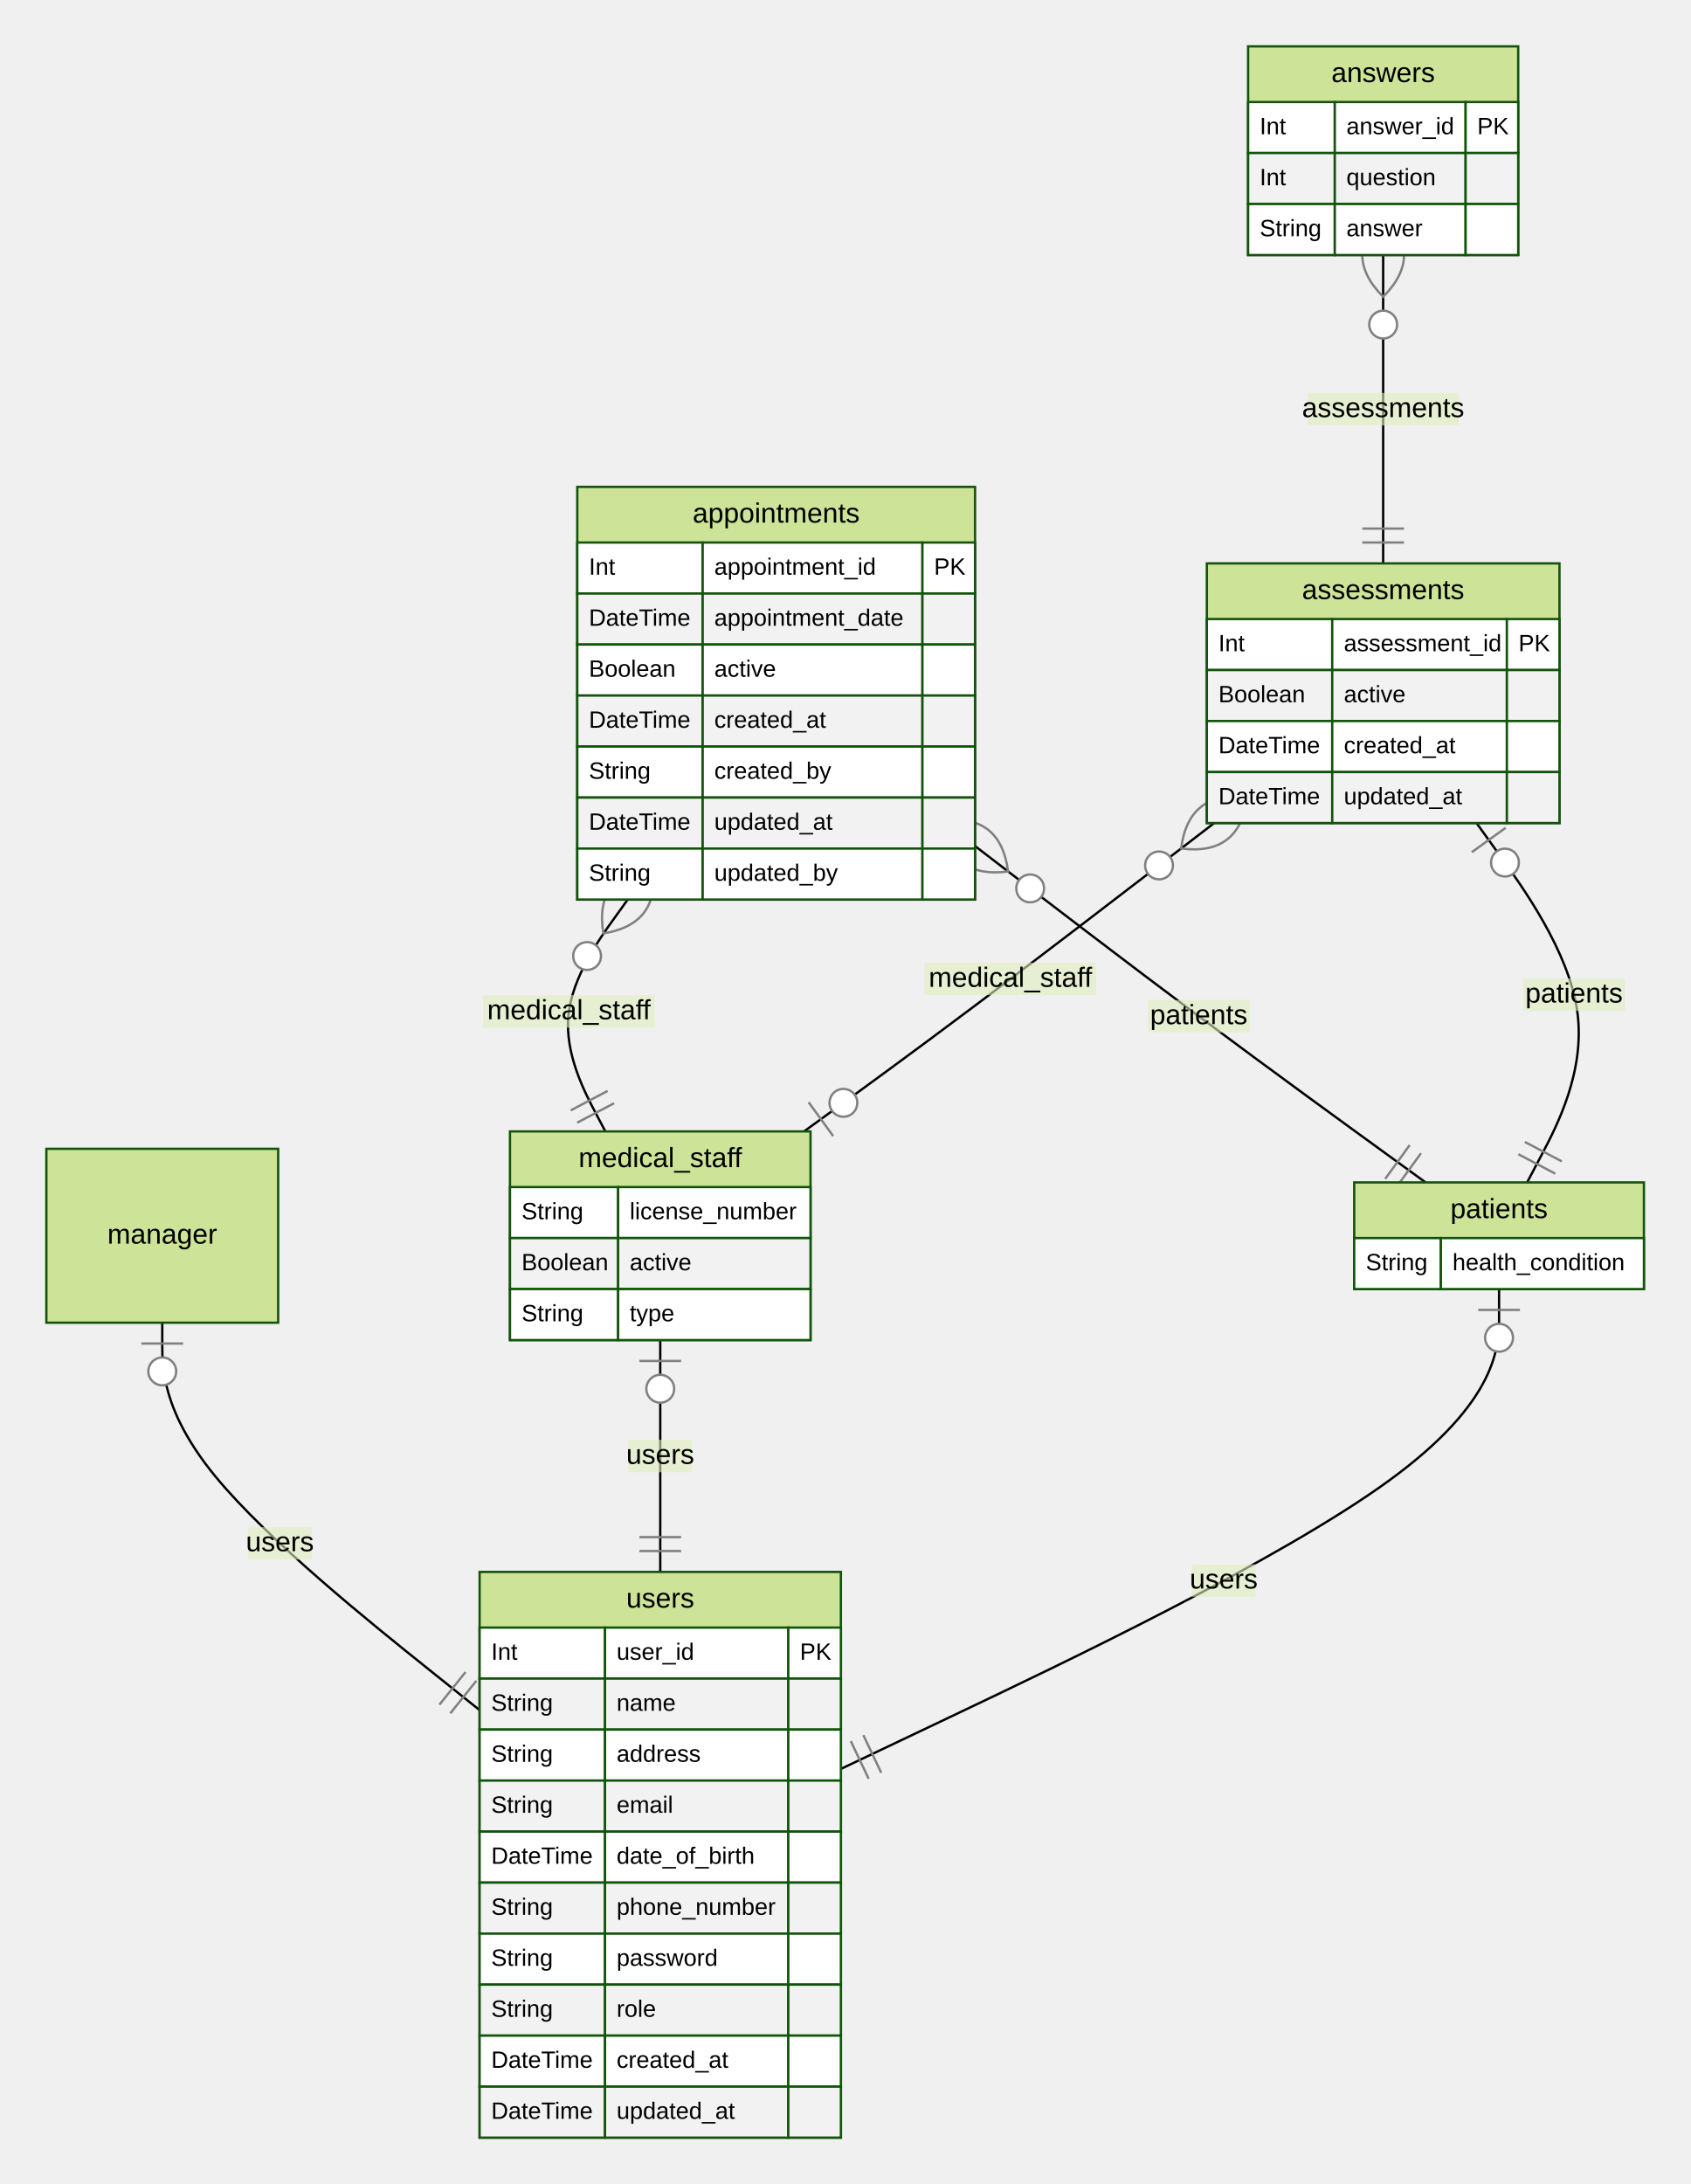
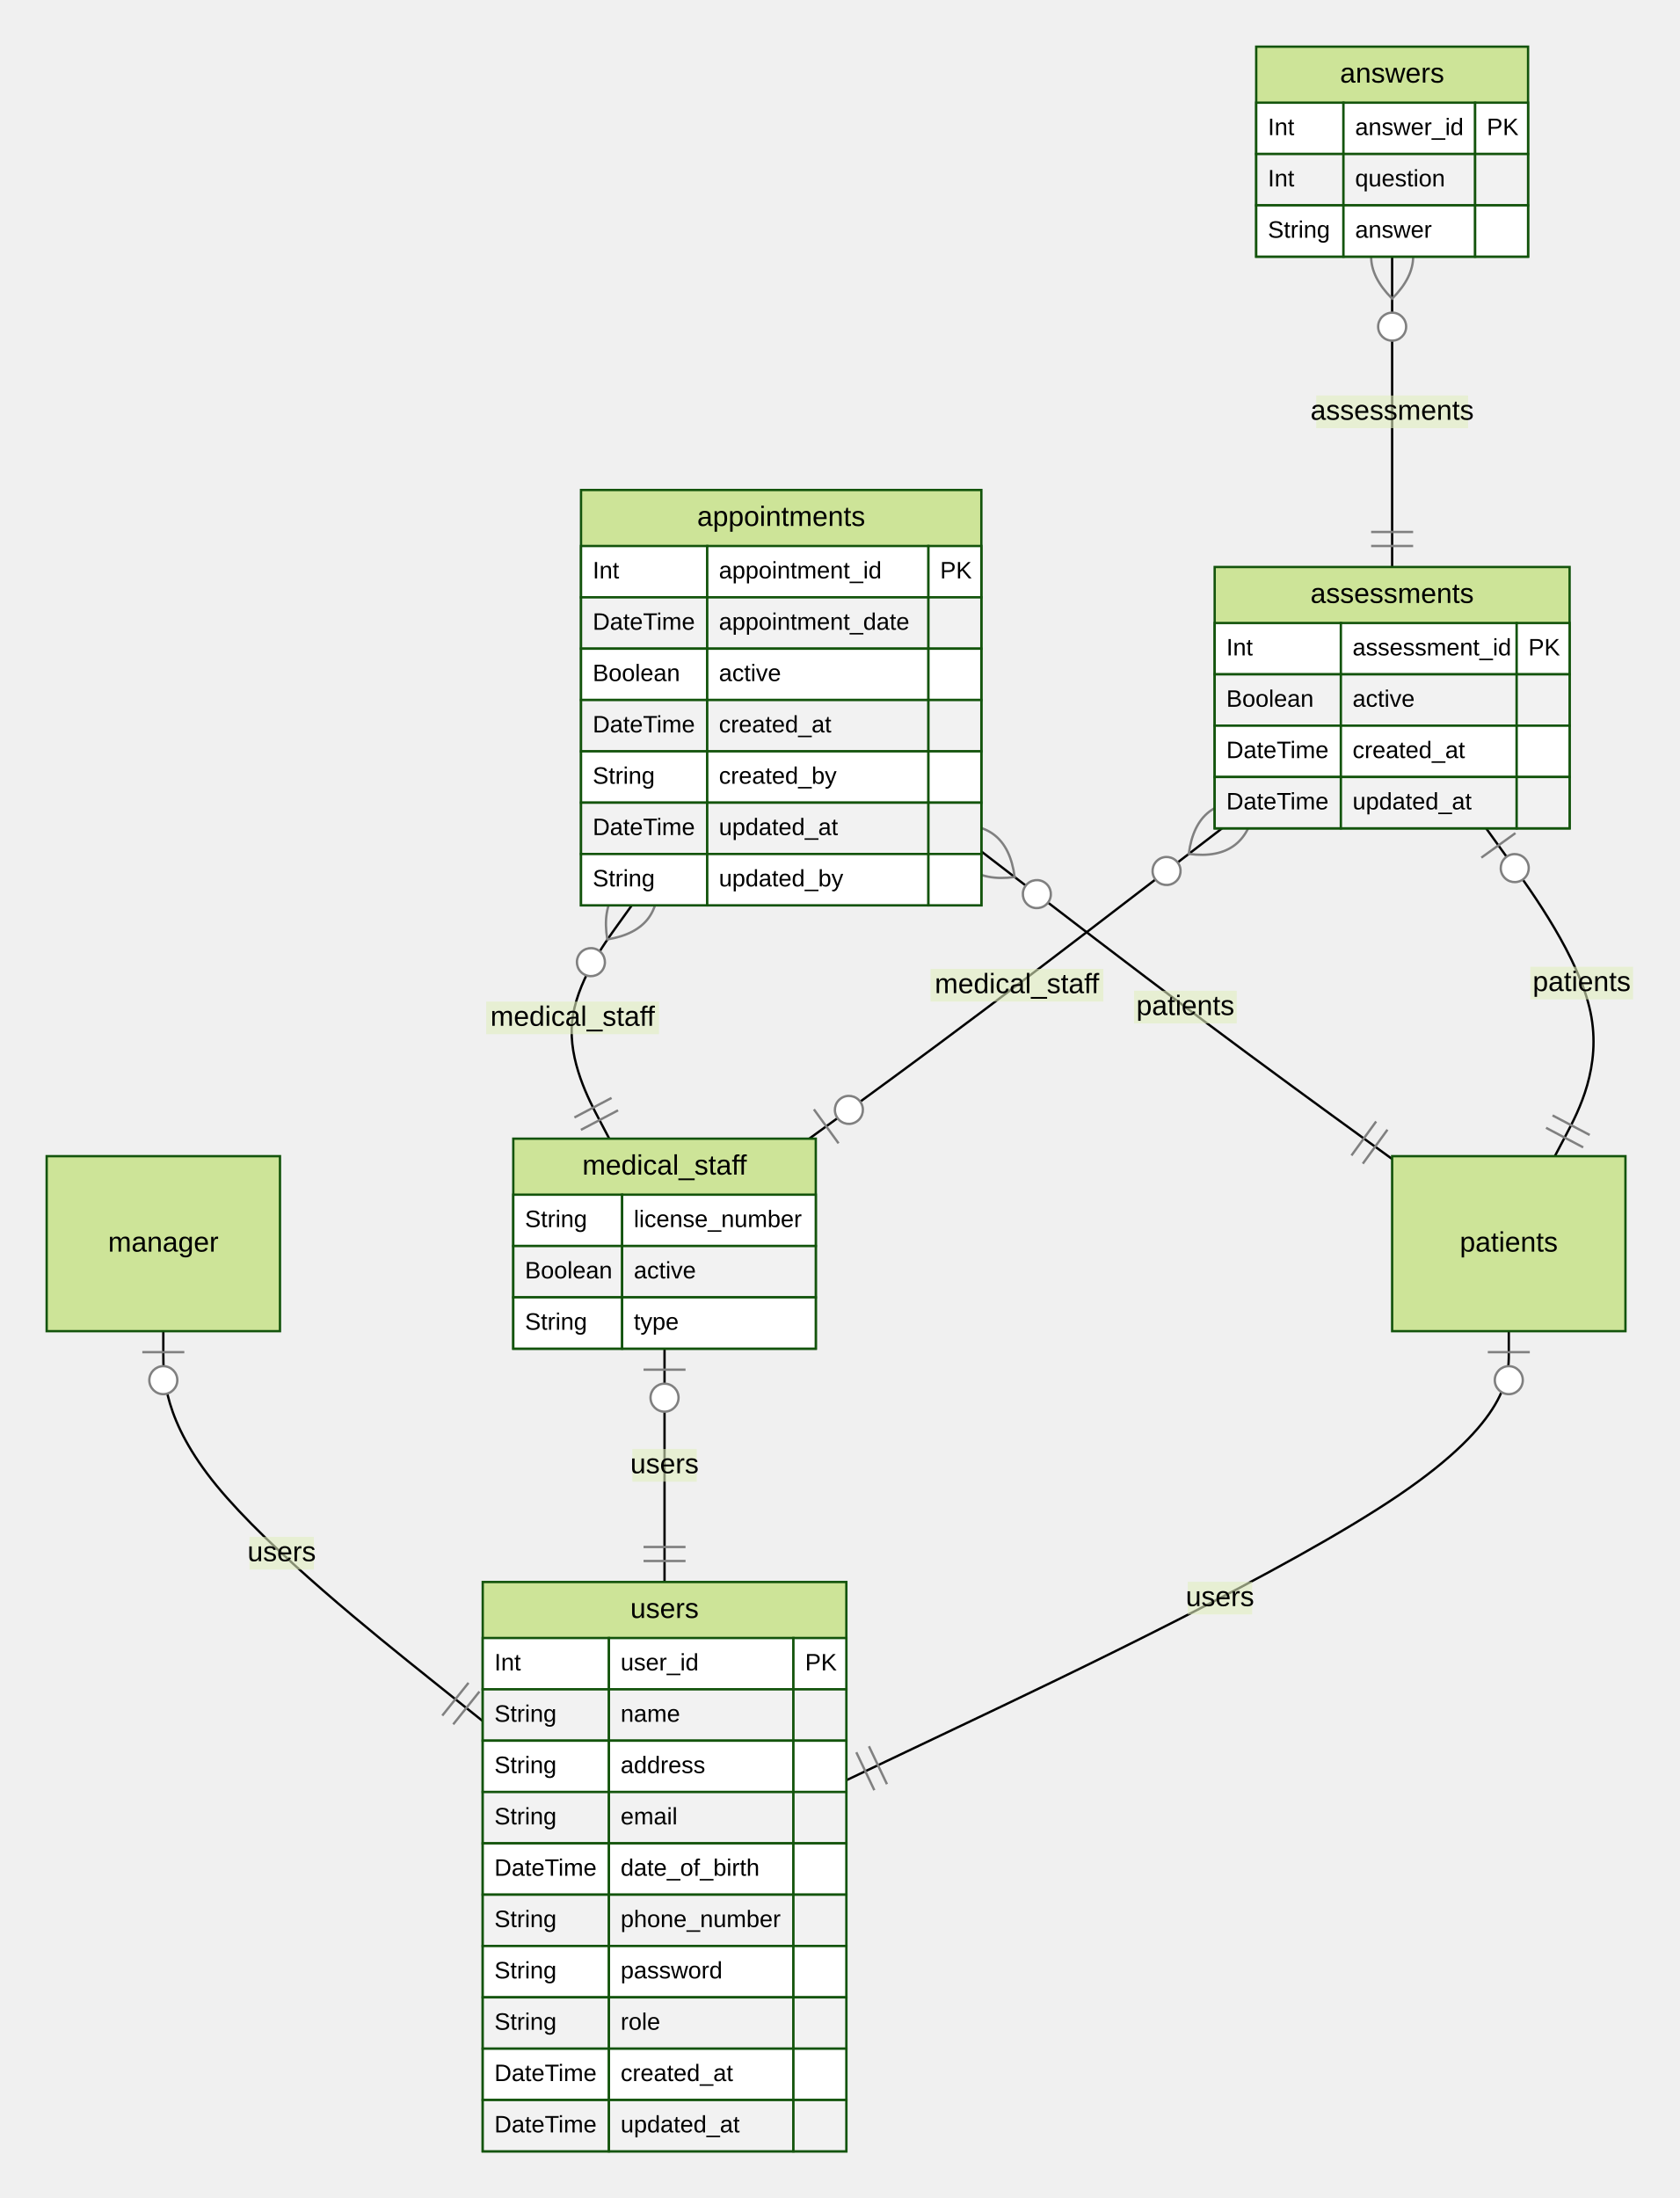
- <svg xmlns="http://www.w3.org/2000/svg" id="mermaid-0" width="100%" height="942" style="max-width: 729.174px; background-color: white;" viewBox="0 0 729.174 942">
+ <svg xmlns="http://www.w3.org/2000/svg" id="mermaid-0" width="100%" height="942" style="max-width: 720.014px; background-color: white;" viewBox="0 0 720.014 942">
  <style>#mermaid-0 {font-family:"trebuchet ms",verdana,arial,sans-serif;font-size:16px;fill:#000000;}#mermaid-0 .error-icon{fill:#552222;}#mermaid-0 .error-text{fill:#552222;stroke:#552222;}#mermaid-0 .edge-thickness-normal{stroke-width:2px;}#mermaid-0 .edge-thickness-thick{stroke-width:3.5px;}#mermaid-0 .edge-pattern-solid{stroke-dasharray:0;}#mermaid-0 .edge-pattern-dashed{stroke-dasharray:3;}#mermaid-0 .edge-pattern-dotted{stroke-dasharray:2;}#mermaid-0 .marker{fill:#000000;stroke:#000000;}#mermaid-0 .marker.cross{stroke:#000000;}#mermaid-0 svg{font-family:"trebuchet ms",verdana,arial,sans-serif;font-size:16px;}#mermaid-0 .entityBox{fill:#cde498;stroke:#13540c;}#mermaid-0 .attributeBoxOdd{fill:#ffffff;stroke:#13540c;}#mermaid-0 .attributeBoxEven{fill:#f2f2f2;stroke:#13540c;}#mermaid-0 .relationshipLabelBox{fill:hsl(78.158, 58.462%, 84.51%);opacity:0.7;background-color:hsl(78.158, 58.462%, 84.51%);}#mermaid-0 .relationshipLabelBox rect{opacity:0.5;}#mermaid-0 .relationshipLine{stroke:#000000;}#mermaid-0 :root{--mermaid-font-family:"trebuchet ms",verdana,arial,sans-serif;}</style>
  <g />
  <defs>
    <marker id="ONLY_ONE_START" refX="0" refY="9" markerWidth="18" markerHeight="18" orient="auto">
      <path stroke="gray" fill="none" d="M9,0 L9,18 M15,0 L15,18" />
    </marker>
  </defs>
  <defs>
    <marker id="ONLY_ONE_END" refX="18" refY="9" markerWidth="18" markerHeight="18" orient="auto">
      <path stroke="gray" fill="none" d="M3,0 L3,18 M9,0 L9,18" />
    </marker>
  </defs>
  <defs>
    <marker id="ZERO_OR_ONE_START" refX="0" refY="9" markerWidth="30" markerHeight="18" orient="auto">
      <circle stroke="gray" fill="white" cx="21" cy="9" r="6" />
      <path stroke="gray" fill="none" d="M9,0 L9,18" />
    </marker>
  </defs>
  <defs>
    <marker id="ZERO_OR_ONE_END" refX="30" refY="9" markerWidth="30" markerHeight="18" orient="auto">
      <circle stroke="gray" fill="white" cx="9" cy="9" r="6" />
      <path stroke="gray" fill="none" d="M21,0 L21,18" />
    </marker>
  </defs>
  <defs>
    <marker id="ONE_OR_MORE_START" refX="18" refY="18" markerWidth="45" markerHeight="36" orient="auto">
      <path stroke="gray" fill="none" d="M0,18 Q 18,0 36,18 Q 18,36 0,18 M42,9 L42,27" />
    </marker>
  </defs>
  <defs>
    <marker id="ONE_OR_MORE_END" refX="27" refY="18" markerWidth="45" markerHeight="36" orient="auto">
      <path stroke="gray" fill="none" d="M3,9 L3,27 M9,18 Q27,0 45,18 Q27,36 9,18" />
    </marker>
  </defs>
  <defs>
    <marker id="ZERO_OR_MORE_START" refX="18" refY="18" markerWidth="57" markerHeight="36" orient="auto">
      <circle stroke="gray" fill="white" cx="48" cy="18" r="6" />
      <path stroke="gray" fill="none" d="M0,18 Q18,0 36,18 Q18,36 0,18" />
    </marker>
  </defs>
  <defs>
    <marker id="ZERO_OR_MORE_END" refX="39" refY="18" markerWidth="57" markerHeight="36" orient="auto">
      <circle stroke="gray" fill="white" cx="9" cy="18" r="6" />
      <path stroke="gray" fill="none" d="M21,18 Q39,0 57,18 Q39,36 21,18" />
    </marker>
  </defs>
  <path class="er relationshipLine" d="M596.684,110L596.684,118.333C596.684,126.667,596.684,143.333,596.684,165.5C596.684,187.667,596.684,215.333,596.684,229.167L596.684,243" stroke="gray" fill="none" marker-end="url(#ONLY_ONE_END)" marker-start="url(#ZERO_OR_MORE_START)" />
  <path class="er relationshipLine" d="M270.798,388L264.802,396.333C258.807,404.667,246.817,421.333,245.208,438C243.598,454.667,252.37,471.333,256.756,479.667L261.142,488" stroke="gray" fill="none" marker-end="url(#ONLY_ONE_END)" marker-start="url(#ZERO_OR_MORE_START)" />
-   <path class="er relationshipLine" d="M420.621,364.912L436.477,377.094C452.332,389.275,484.044,413.637,516.438,437.819C548.832,462,581.909,486,598.447,498L614.985,510" stroke="gray" fill="none" marker-end="url(#ONLY_ONE_END)" marker-start="url(#ZERO_OR_MORE_START)" />
+   <path class="er relationshipLine" d="M420.621,364.912L436.477,377.094C452.332,389.275,484.044,413.637,513.388,435.606C542.731,457.574,569.708,477.147,583.196,486.934L596.684,496.721" stroke="gray" fill="none" marker-end="url(#ONLY_ONE_END)" marker-start="url(#ZERO_OR_MORE_START)" />
  <path class="er relationshipLine" d="M523.792,355L505.786,368.833C487.779,382.667,451.767,410.333,422.276,432.5C392.785,454.667,369.815,471.333,358.33,479.667L346.845,488" stroke="gray" fill="none" marker-end="url(#ZERO_OR_ONE_END)" marker-start="url(#ZERO_OR_MORE_START)" />
-   <path class="er relationshipLine" d="M636.971,355L646.924,368.833C656.876,382.667,676.78,410.333,680.416,436.167C684.052,462,671.421,486,665.105,498L658.789,510" stroke="gray" fill="none" marker-end="url(#ONLY_ONE_END)" marker-start="url(#ZERO_OR_ONE_START)" />
+   <path class="er relationshipLine" d="M636.971,355L646.924,368.833C656.876,382.667,676.78,410.333,681.688,433.75C686.596,457.167,676.508,476.333,671.464,485.917L666.421,495.5" stroke="gray" fill="none" marker-end="url(#ONLY_ONE_END)" marker-start="url(#ZERO_OR_ONE_START)" />
  <path class="er relationshipLine" d="M70,570.5L70,580.083C70,589.667,70,608.833,92.816,636.684C115.633,664.536,161.265,701.071,184.082,719.339L206.898,737.607" stroke="gray" fill="none" marker-end="url(#ONLY_ONE_END)" marker-start="url(#ZERO_OR_ONE_START)" />
  <path class="er relationshipLine" d="M284.826,578L284.826,586.333C284.826,594.667,284.826,611.333,284.826,628C284.826,644.667,284.826,661.333,284.826,669.667L284.826,678" stroke="gray" fill="none" marker-end="url(#ONLY_ONE_END)" marker-start="url(#ZERO_OR_ONE_START)" />
-   <path class="er relationshipLine" d="M646.684,556L646.684,568C646.684,580,646.684,604,599.362,638.493C552.041,672.986,457.398,717.972,410.076,740.466L362.755,762.959" stroke="gray" fill="none" marker-end="url(#ONLY_ONE_END)" marker-start="url(#ZERO_OR_ONE_START)" />
+   <path class="er relationshipLine" d="M646.684,570.5L646.684,580.083C646.684,589.667,646.684,608.833,599.362,640.91C552.041,672.986,457.398,717.972,410.076,740.466L362.755,762.959" stroke="gray" fill="none" marker-end="url(#ONLY_ONE_END)" marker-start="url(#ZERO_OR_ONE_START)" />
  <g id="answers" transform="translate(538.4237,20 )">
    <rect class="er entityBox" fill="honeydew" fill-opacity="100%" stroke="gray" x="0" y="0" width="116.52" height="90" />
    <text class="er entityLabel" id="entity-answers" x="0" y="0" dominant-baseline="middle" text-anchor="middle" style="font-family: &quot;trebuchet ms&quot;, verdana, arial, sans-serif;; font-size: 12px" transform="translate(58.26005,12)">answers</text>
    <rect class="er attributeBoxOdd" fill="honeydew" fill-opacity="100%" stroke="gray" x="0" y="24" width="37.396" height="22" />
    <text class="er entityLabel" id="entity-answers-attr-1-type" x="0" y="0" dominant-baseline="middle" text-anchor="left" style="font-family: &quot;trebuchet ms&quot;, verdana, arial, sans-serif;; font-size: 10.2px" transform="translate(5,35)">Int</text>
    <rect class="er attributeBoxOdd" fill="honeydew" fill-opacity="100%" stroke="gray" x="37.396" y="24" width="56.436" height="22" />
    <text class="er entityLabel" id="entity-answers-attr-1-name" x="0" y="0" dominant-baseline="middle" text-anchor="left" style="font-family: &quot;trebuchet ms&quot;, verdana, arial, sans-serif;; font-size: 10.2px" transform="translate(42.39606,35)">answer_id</text>
    <rect class="er attributeBoxOdd" fill="honeydew" fill-opacity="100%" stroke="gray" x="93.832" y="24" width="22.688" height="22" />
    <text class="er entityLabel" id="entity-answers-attr-1-key" x="0" y="0" dominant-baseline="middle" text-anchor="left" style="font-family: &quot;trebuchet ms&quot;, verdana, arial, sans-serif;; font-size: 10.2px" transform="translate(98.83241,35)">PK</text>
    <rect class="er attributeBoxEven" fill="honeydew" fill-opacity="100%" stroke="gray" x="0" y="46" width="37.396" height="22" />
    <text class="er entityLabel" id="entity-answers-attr-2-type" x="0" y="0" dominant-baseline="middle" text-anchor="left" style="font-family: &quot;trebuchet ms&quot;, verdana, arial, sans-serif;; font-size: 10.2px" transform="translate(5,57)">Int</text>
    <rect class="er attributeBoxEven" fill="honeydew" fill-opacity="100%" stroke="gray" x="37.396" y="46" width="56.436" height="22" />
    <text class="er entityLabel" id="entity-answers-attr-2-name" x="0" y="0" dominant-baseline="middle" text-anchor="left" style="font-family: &quot;trebuchet ms&quot;, verdana, arial, sans-serif;; font-size: 10.2px" transform="translate(42.39606,57)">question</text>
    <rect class="er attributeBoxEven" fill="honeydew" fill-opacity="100%" stroke="gray" x="93.832" y="46" width="22.688" height="22" />
    <text class="er entityLabel" id="entity-answers-attr-2-key" x="0" y="0" dominant-baseline="middle" text-anchor="left" style="font-family: &quot;trebuchet ms&quot;, verdana, arial, sans-serif;; font-size: 10.2px" transform="translate(98.83241,57)" />
    <rect class="er attributeBoxOdd" fill="honeydew" fill-opacity="100%" stroke="gray" x="0" y="68" width="37.396" height="22" />
    <text class="er entityLabel" id="entity-answers-attr-3-type" x="0" y="0" dominant-baseline="middle" text-anchor="left" style="font-family: &quot;trebuchet ms&quot;, verdana, arial, sans-serif;; font-size: 10.2px" transform="translate(5,79)">String</text>
    <rect class="er attributeBoxOdd" fill="honeydew" fill-opacity="100%" stroke="gray" x="37.396" y="68" width="56.436" height="22" />
    <text class="er entityLabel" id="entity-answers-attr-3-name" x="0" y="0" dominant-baseline="middle" text-anchor="left" style="font-family: &quot;trebuchet ms&quot;, verdana, arial, sans-serif;; font-size: 10.2px" transform="translate(42.39606,79)">answer</text>
    <rect class="er attributeBoxOdd" fill="honeydew" fill-opacity="100%" stroke="gray" x="93.832" y="68" width="22.688" height="22" />
    <text class="er entityLabel" id="entity-answers-attr-3-key" x="0" y="0" dominant-baseline="middle" text-anchor="left" style="font-family: &quot;trebuchet ms&quot;, verdana, arial, sans-serif;; font-size: 10.2px" transform="translate(98.83241,79)" />
  </g>
  <g id="appointments" transform="translate(249.0319,210 )">
    <rect class="er entityBox" fill="honeydew" fill-opacity="100%" stroke="gray" x="0" y="0" width="171.589" height="178" />
    <text class="er entityLabel" id="entity-appointments" x="0" y="0" dominant-baseline="middle" text-anchor="middle" style="font-family: &quot;trebuchet ms&quot;, verdana, arial, sans-serif;; font-size: 12px" transform="translate(85.79453,12)">appointments</text>
    <rect class="er attributeBoxOdd" fill="honeydew" fill-opacity="100%" stroke="gray" x="0" y="24" width="54.096" height="22" />
    <text class="er entityLabel" id="entity-appointments-attr-1-type" x="0" y="0" dominant-baseline="middle" text-anchor="left" style="font-family: &quot;trebuchet ms&quot;, verdana, arial, sans-serif;; font-size: 10.2px" transform="translate(5,35)">Int</text>
    <rect class="er attributeBoxOdd" fill="honeydew" fill-opacity="100%" stroke="gray" x="54.096" y="24" width="94.806" height="22" />
    <text class="er entityLabel" id="entity-appointments-attr-1-name" x="0" y="0" dominant-baseline="middle" text-anchor="left" style="font-family: &quot;trebuchet ms&quot;, verdana, arial, sans-serif;; font-size: 10.2px" transform="translate(59.09555,35)">appointment_id</text>
    <rect class="er attributeBoxOdd" fill="honeydew" fill-opacity="100%" stroke="gray" x="148.901" y="24" width="22.688" height="22" />
    <text class="er entityLabel" id="entity-appointments-attr-1-key" x="0" y="0" dominant-baseline="middle" text-anchor="left" style="font-family: &quot;trebuchet ms&quot;, verdana, arial, sans-serif;; font-size: 10.2px" transform="translate(153.9014,35)">PK</text>
    <rect class="er attributeBoxEven" fill="honeydew" fill-opacity="100%" stroke="gray" x="0" y="46" width="54.096" height="22" />
    <text class="er entityLabel" id="entity-appointments-attr-2-type" x="0" y="0" dominant-baseline="middle" text-anchor="left" style="font-family: &quot;trebuchet ms&quot;, verdana, arial, sans-serif;; font-size: 10.2px" transform="translate(5,57)">DateTime</text>
    <rect class="er attributeBoxEven" fill="honeydew" fill-opacity="100%" stroke="gray" x="54.096" y="46" width="94.806" height="22" />
    <text class="er entityLabel" id="entity-appointments-attr-2-name" x="0" y="0" dominant-baseline="middle" text-anchor="left" style="font-family: &quot;trebuchet ms&quot;, verdana, arial, sans-serif;; font-size: 10.2px" transform="translate(59.09555,57)">appointment_date</text>
    <rect class="er attributeBoxEven" fill="honeydew" fill-opacity="100%" stroke="gray" x="148.901" y="46" width="22.688" height="22" />
    <text class="er entityLabel" id="entity-appointments-attr-2-key" x="0" y="0" dominant-baseline="middle" text-anchor="left" style="font-family: &quot;trebuchet ms&quot;, verdana, arial, sans-serif;; font-size: 10.2px" transform="translate(153.9014,57)" />
    <rect class="er attributeBoxOdd" fill="honeydew" fill-opacity="100%" stroke="gray" x="0" y="68" width="54.096" height="22" />
    <text class="er entityLabel" id="entity-appointments-attr-3-type" x="0" y="0" dominant-baseline="middle" text-anchor="left" style="font-family: &quot;trebuchet ms&quot;, verdana, arial, sans-serif;; font-size: 10.2px" transform="translate(5,79)">Boolean</text>
    <rect class="er attributeBoxOdd" fill="honeydew" fill-opacity="100%" stroke="gray" x="54.096" y="68" width="94.806" height="22" />
    <text class="er entityLabel" id="entity-appointments-attr-3-name" x="0" y="0" dominant-baseline="middle" text-anchor="left" style="font-family: &quot;trebuchet ms&quot;, verdana, arial, sans-serif;; font-size: 10.2px" transform="translate(59.09555,79)">active</text>
    <rect class="er attributeBoxOdd" fill="honeydew" fill-opacity="100%" stroke="gray" x="148.901" y="68" width="22.688" height="22" />
    <text class="er entityLabel" id="entity-appointments-attr-3-key" x="0" y="0" dominant-baseline="middle" text-anchor="left" style="font-family: &quot;trebuchet ms&quot;, verdana, arial, sans-serif;; font-size: 10.2px" transform="translate(153.9014,79)" />
    <rect class="er attributeBoxEven" fill="honeydew" fill-opacity="100%" stroke="gray" x="0" y="90" width="54.096" height="22" />
    <text class="er entityLabel" id="entity-appointments-attr-4-type" x="0" y="0" dominant-baseline="middle" text-anchor="left" style="font-family: &quot;trebuchet ms&quot;, verdana, arial, sans-serif;; font-size: 10.2px" transform="translate(5,101)">DateTime</text>
    <rect class="er attributeBoxEven" fill="honeydew" fill-opacity="100%" stroke="gray" x="54.096" y="90" width="94.806" height="22" />
    <text class="er entityLabel" id="entity-appointments-attr-4-name" x="0" y="0" dominant-baseline="middle" text-anchor="left" style="font-family: &quot;trebuchet ms&quot;, verdana, arial, sans-serif;; font-size: 10.2px" transform="translate(59.09555,101)">created_at</text>
    <rect class="er attributeBoxEven" fill="honeydew" fill-opacity="100%" stroke="gray" x="148.901" y="90" width="22.688" height="22" />
    <text class="er entityLabel" id="entity-appointments-attr-4-key" x="0" y="0" dominant-baseline="middle" text-anchor="left" style="font-family: &quot;trebuchet ms&quot;, verdana, arial, sans-serif;; font-size: 10.2px" transform="translate(153.9014,101)" />
    <rect class="er attributeBoxOdd" fill="honeydew" fill-opacity="100%" stroke="gray" x="0" y="112" width="54.096" height="22" />
    <text class="er entityLabel" id="entity-appointments-attr-5-type" x="0" y="0" dominant-baseline="middle" text-anchor="left" style="font-family: &quot;trebuchet ms&quot;, verdana, arial, sans-serif;; font-size: 10.2px" transform="translate(5,123)">String</text>
    <rect class="er attributeBoxOdd" fill="honeydew" fill-opacity="100%" stroke="gray" x="54.096" y="112" width="94.806" height="22" />
    <text class="er entityLabel" id="entity-appointments-attr-5-name" x="0" y="0" dominant-baseline="middle" text-anchor="left" style="font-family: &quot;trebuchet ms&quot;, verdana, arial, sans-serif;; font-size: 10.2px" transform="translate(59.09555,123)">created_by</text>
    <rect class="er attributeBoxOdd" fill="honeydew" fill-opacity="100%" stroke="gray" x="148.901" y="112" width="22.688" height="22" />
    <text class="er entityLabel" id="entity-appointments-attr-5-key" x="0" y="0" dominant-baseline="middle" text-anchor="left" style="font-family: &quot;trebuchet ms&quot;, verdana, arial, sans-serif;; font-size: 10.2px" transform="translate(153.9014,123)" />
    <rect class="er attributeBoxEven" fill="honeydew" fill-opacity="100%" stroke="gray" x="0" y="134" width="54.096" height="22" />
    <text class="er entityLabel" id="entity-appointments-attr-6-type" x="0" y="0" dominant-baseline="middle" text-anchor="left" style="font-family: &quot;trebuchet ms&quot;, verdana, arial, sans-serif;; font-size: 10.2px" transform="translate(5,145)">DateTime</text>
    <rect class="er attributeBoxEven" fill="honeydew" fill-opacity="100%" stroke="gray" x="54.096" y="134" width="94.806" height="22" />
    <text class="er entityLabel" id="entity-appointments-attr-6-name" x="0" y="0" dominant-baseline="middle" text-anchor="left" style="font-family: &quot;trebuchet ms&quot;, verdana, arial, sans-serif;; font-size: 10.2px" transform="translate(59.09555,145)">updated_at</text>
    <rect class="er attributeBoxEven" fill="honeydew" fill-opacity="100%" stroke="gray" x="148.901" y="134" width="22.688" height="22" />
    <text class="er entityLabel" id="entity-appointments-attr-6-key" x="0" y="0" dominant-baseline="middle" text-anchor="left" style="font-family: &quot;trebuchet ms&quot;, verdana, arial, sans-serif;; font-size: 10.2px" transform="translate(153.9014,145)" />
    <rect class="er attributeBoxOdd" fill="honeydew" fill-opacity="100%" stroke="gray" x="0" y="156" width="54.096" height="22" />
    <text class="er entityLabel" id="entity-appointments-attr-7-type" x="0" y="0" dominant-baseline="middle" text-anchor="left" style="font-family: &quot;trebuchet ms&quot;, verdana, arial, sans-serif;; font-size: 10.2px" transform="translate(5,167)">String</text>
    <rect class="er attributeBoxOdd" fill="honeydew" fill-opacity="100%" stroke="gray" x="54.096" y="156" width="94.806" height="22" />
    <text class="er entityLabel" id="entity-appointments-attr-7-name" x="0" y="0" dominant-baseline="middle" text-anchor="left" style="font-family: &quot;trebuchet ms&quot;, verdana, arial, sans-serif;; font-size: 10.2px" transform="translate(59.09555,167)">updated_by</text>
    <rect class="er attributeBoxOdd" fill="honeydew" fill-opacity="100%" stroke="gray" x="148.901" y="156" width="22.688" height="22" />
    <text class="er entityLabel" id="entity-appointments-attr-7-key" x="0" y="0" dominant-baseline="middle" text-anchor="left" style="font-family: &quot;trebuchet ms&quot;, verdana, arial, sans-serif;; font-size: 10.2px" transform="translate(153.9014,167)" />
  </g>
  <g id="assessments" transform="translate(520.621,243 )">
    <rect class="er entityBox" fill="honeydew" fill-opacity="100%" stroke="gray" x="0" y="0" width="152.125" height="112" />
    <text class="er entityLabel" id="entity-assessments" x="0" y="0" dominant-baseline="middle" text-anchor="middle" style="font-family: &quot;trebuchet ms&quot;, verdana, arial, sans-serif;; font-size: 12px" transform="translate(76.06271,12)">assessments</text>
    <rect class="er attributeBoxOdd" fill="honeydew" fill-opacity="100%" stroke="gray" x="0" y="24" width="54.096" height="22" />
    <text class="er entityLabel" id="entity-assessments-attr-1-type" x="0" y="0" dominant-baseline="middle" text-anchor="left" style="font-family: &quot;trebuchet ms&quot;, verdana, arial, sans-serif;; font-size: 10.2px" transform="translate(5,35)">Int</text>
    <rect class="er attributeBoxOdd" fill="honeydew" fill-opacity="100%" stroke="gray" x="54.096" y="24" width="75.342" height="22" />
    <text class="er entityLabel" id="entity-assessments-attr-1-name" x="0" y="0" dominant-baseline="middle" text-anchor="left" style="font-family: &quot;trebuchet ms&quot;, verdana, arial, sans-serif;; font-size: 10.2px" transform="translate(59.09555,35)">assessment_id</text>
    <rect class="er attributeBoxOdd" fill="honeydew" fill-opacity="100%" stroke="gray" x="129.438" y="24" width="22.688" height="22" />
    <text class="er entityLabel" id="entity-assessments-attr-1-key" x="0" y="0" dominant-baseline="middle" text-anchor="left" style="font-family: &quot;trebuchet ms&quot;, verdana, arial, sans-serif;; font-size: 10.2px" transform="translate(134.4377,35)">PK</text>
    <rect class="er attributeBoxEven" fill="honeydew" fill-opacity="100%" stroke="gray" x="0" y="46" width="54.096" height="22" />
    <text class="er entityLabel" id="entity-assessments-attr-2-type" x="0" y="0" dominant-baseline="middle" text-anchor="left" style="font-family: &quot;trebuchet ms&quot;, verdana, arial, sans-serif;; font-size: 10.2px" transform="translate(5,57)">Boolean</text>
    <rect class="er attributeBoxEven" fill="honeydew" fill-opacity="100%" stroke="gray" x="54.096" y="46" width="75.342" height="22" />
    <text class="er entityLabel" id="entity-assessments-attr-2-name" x="0" y="0" dominant-baseline="middle" text-anchor="left" style="font-family: &quot;trebuchet ms&quot;, verdana, arial, sans-serif;; font-size: 10.2px" transform="translate(59.09555,57)">active</text>
    <rect class="er attributeBoxEven" fill="honeydew" fill-opacity="100%" stroke="gray" x="129.438" y="46" width="22.688" height="22" />
    <text class="er entityLabel" id="entity-assessments-attr-2-key" x="0" y="0" dominant-baseline="middle" text-anchor="left" style="font-family: &quot;trebuchet ms&quot;, verdana, arial, sans-serif;; font-size: 10.2px" transform="translate(134.4377,57)" />
    <rect class="er attributeBoxOdd" fill="honeydew" fill-opacity="100%" stroke="gray" x="0" y="68" width="54.096" height="22" />
    <text class="er entityLabel" id="entity-assessments-attr-3-type" x="0" y="0" dominant-baseline="middle" text-anchor="left" style="font-family: &quot;trebuchet ms&quot;, verdana, arial, sans-serif;; font-size: 10.2px" transform="translate(5,79)">DateTime</text>
    <rect class="er attributeBoxOdd" fill="honeydew" fill-opacity="100%" stroke="gray" x="54.096" y="68" width="75.342" height="22" />
    <text class="er entityLabel" id="entity-assessments-attr-3-name" x="0" y="0" dominant-baseline="middle" text-anchor="left" style="font-family: &quot;trebuchet ms&quot;, verdana, arial, sans-serif;; font-size: 10.2px" transform="translate(59.09555,79)">created_at</text>
    <rect class="er attributeBoxOdd" fill="honeydew" fill-opacity="100%" stroke="gray" x="129.438" y="68" width="22.688" height="22" />
    <text class="er entityLabel" id="entity-assessments-attr-3-key" x="0" y="0" dominant-baseline="middle" text-anchor="left" style="font-family: &quot;trebuchet ms&quot;, verdana, arial, sans-serif;; font-size: 10.2px" transform="translate(134.4377,79)" />
    <rect class="er attributeBoxEven" fill="honeydew" fill-opacity="100%" stroke="gray" x="0" y="90" width="54.096" height="22" />
    <text class="er entityLabel" id="entity-assessments-attr-4-type" x="0" y="0" dominant-baseline="middle" text-anchor="left" style="font-family: &quot;trebuchet ms&quot;, verdana, arial, sans-serif;; font-size: 10.2px" transform="translate(5,101)">DateTime</text>
    <rect class="er attributeBoxEven" fill="honeydew" fill-opacity="100%" stroke="gray" x="54.096" y="90" width="75.342" height="22" />
    <text class="er entityLabel" id="entity-assessments-attr-4-name" x="0" y="0" dominant-baseline="middle" text-anchor="left" style="font-family: &quot;trebuchet ms&quot;, verdana, arial, sans-serif;; font-size: 10.2px" transform="translate(59.09555,101)">updated_at</text>
    <rect class="er attributeBoxEven" fill="honeydew" fill-opacity="100%" stroke="gray" x="129.438" y="90" width="22.688" height="22" />
    <text class="er entityLabel" id="entity-assessments-attr-4-key" x="0" y="0" dominant-baseline="middle" text-anchor="left" style="font-family: &quot;trebuchet ms&quot;, verdana, arial, sans-serif;; font-size: 10.2px" transform="translate(134.4377,101)" />
  </g>
  <g id="manager" transform="translate(20,495.5 )">
    <rect class="er entityBox" fill="honeydew" fill-opacity="100%" stroke="gray" x="0" y="0" width="100" height="75" />
    <text class="er entityLabel" id="entity-manager" x="0" y="0" dominant-baseline="middle" text-anchor="middle" style="font-family: &quot;trebuchet ms&quot;, verdana, arial, sans-serif;; font-size: 12px" transform="translate(50,37.5)">manager</text>
  </g>
  <g id="medical_staff" transform="translate(220,488 )">
    <rect class="er entityBox" fill="honeydew" fill-opacity="100%" stroke="gray" x="0" y="0" width="129.653" height="90" />
    <text class="er entityLabel" id="entity-medical_staff" x="0" y="0" dominant-baseline="middle" text-anchor="middle" style="font-family: &quot;trebuchet ms&quot;, verdana, arial, sans-serif;; font-size: 12px" transform="translate(64.82648,12)">medical_staff</text>
    <rect class="er attributeBoxOdd" fill="honeydew" fill-opacity="100%" stroke="gray" x="0" y="24" width="46.65" height="22" />
    <text class="er entityLabel" id="entity-medical_staff-attr-1-type" x="0" y="0" dominant-baseline="middle" text-anchor="left" style="font-family: &quot;trebuchet ms&quot;, verdana, arial, sans-serif;; font-size: 10.2px" transform="translate(5,35)">String</text>
    <rect class="er attributeBoxOdd" fill="honeydew" fill-opacity="100%" stroke="gray" x="46.65" y="24" width="83.003" height="22" />
    <text class="er entityLabel" id="entity-medical_staff-attr-1-name" x="0" y="0" dominant-baseline="middle" text-anchor="left" style="font-family: &quot;trebuchet ms&quot;, verdana, arial, sans-serif;; font-size: 10.2px" transform="translate(51.64975,35)">license_number</text>
    <rect class="er attributeBoxEven" fill="honeydew" fill-opacity="100%" stroke="gray" x="0" y="46" width="46.65" height="22" />
    <text class="er entityLabel" id="entity-medical_staff-attr-2-type" x="0" y="0" dominant-baseline="middle" text-anchor="left" style="font-family: &quot;trebuchet ms&quot;, verdana, arial, sans-serif;; font-size: 10.2px" transform="translate(5,57)">Boolean</text>
    <rect class="er attributeBoxEven" fill="honeydew" fill-opacity="100%" stroke="gray" x="46.65" y="46" width="83.003" height="22" />
    <text class="er entityLabel" id="entity-medical_staff-attr-2-name" x="0" y="0" dominant-baseline="middle" text-anchor="left" style="font-family: &quot;trebuchet ms&quot;, verdana, arial, sans-serif;; font-size: 10.2px" transform="translate(51.64975,57)">active</text>
    <rect class="er attributeBoxOdd" fill="honeydew" fill-opacity="100%" stroke="gray" x="0" y="68" width="46.65" height="22" />
    <text class="er entityLabel" id="entity-medical_staff-attr-3-type" x="0" y="0" dominant-baseline="middle" text-anchor="left" style="font-family: &quot;trebuchet ms&quot;, verdana, arial, sans-serif;; font-size: 10.2px" transform="translate(5,79)">String</text>
    <rect class="er attributeBoxOdd" fill="honeydew" fill-opacity="100%" stroke="gray" x="46.65" y="68" width="83.003" height="22" />
    <text class="er entityLabel" id="entity-medical_staff-attr-3-name" x="0" y="0" dominant-baseline="middle" text-anchor="left" style="font-family: &quot;trebuchet ms&quot;, verdana, arial, sans-serif;; font-size: 10.2px" transform="translate(51.64975,79)">type</text>
  </g>
-   <g id="patients" transform="translate(584.1936,510 )">
-     <rect class="er entityBox" fill="honeydew" fill-opacity="100%" stroke="gray" x="0" y="0" width="124.98" height="46" />
-     <text class="er entityLabel" id="entity-patients" x="0" y="0" dominant-baseline="middle" text-anchor="middle" style="font-family: &quot;trebuchet ms&quot;, verdana, arial, sans-serif;; font-size: 12px" transform="translate(62.4901,12)">patients</text>
-     <rect class="er attributeBoxOdd" fill="honeydew" fill-opacity="100%" stroke="gray" x="0" y="24" width="37.396" height="22" />
-     <text class="er entityLabel" id="entity-patients-attr-1-type" x="0" y="0" dominant-baseline="middle" text-anchor="left" style="font-family: &quot;trebuchet ms&quot;, verdana, arial, sans-serif;; font-size: 10.2px" transform="translate(5,35)">String</text>
-     <rect class="er attributeBoxOdd" fill="honeydew" fill-opacity="100%" stroke="gray" x="37.396" y="24" width="87.584" height="22" />
-     <text class="er entityLabel" id="entity-patients-attr-1-name" x="0" y="0" dominant-baseline="middle" text-anchor="left" style="font-family: &quot;trebuchet ms&quot;, verdana, arial, sans-serif;; font-size: 10.2px" transform="translate(42.39606,35)">health_condition</text>
+   <g id="patients" transform="translate(596.6837,495.5 )">
+     <rect class="er entityBox" fill="honeydew" fill-opacity="100%" stroke="gray" x="0" y="0" width="100" height="75" />
+     <text class="er entityLabel" id="entity-patients" x="0" y="0" dominant-baseline="middle" text-anchor="middle" style="font-family: &quot;trebuchet ms&quot;, verdana, arial, sans-serif;; font-size: 12px" transform="translate(50,37.5)">patients</text>
  </g>
  <g id="users" transform="translate(206.898,678 )">
    <rect class="er entityBox" fill="honeydew" fill-opacity="100%" stroke="gray" x="0" y="0" width="155.857" height="244" />
    <text class="er entityLabel" id="entity-users" x="0" y="0" dominant-baseline="middle" text-anchor="middle" style="font-family: &quot;trebuchet ms&quot;, verdana, arial, sans-serif;; font-size: 12px" transform="translate(77.92844,12)">users</text>
    <rect class="er attributeBoxOdd" fill="honeydew" fill-opacity="100%" stroke="gray" x="0" y="24" width="54.096" height="22" />
    <text class="er entityLabel" id="entity-users-attr-1-type" x="0" y="0" dominant-baseline="middle" text-anchor="left" style="font-family: &quot;trebuchet ms&quot;, verdana, arial, sans-serif;; font-size: 10.2px" transform="translate(5,35)">Int</text>
    <rect class="er attributeBoxOdd" fill="honeydew" fill-opacity="100%" stroke="gray" x="54.096" y="24" width="79.074" height="22" />
    <text class="er entityLabel" id="entity-users-attr-1-name" x="0" y="0" dominant-baseline="middle" text-anchor="left" style="font-family: &quot;trebuchet ms&quot;, verdana, arial, sans-serif;; font-size: 10.2px" transform="translate(59.09555,35)">user_id</text>
    <rect class="er attributeBoxOdd" fill="honeydew" fill-opacity="100%" stroke="gray" x="133.169" y="24" width="22.688" height="22" />
    <text class="er entityLabel" id="entity-users-attr-1-key" x="0" y="0" dominant-baseline="middle" text-anchor="left" style="font-family: &quot;trebuchet ms&quot;, verdana, arial, sans-serif;; font-size: 10.2px" transform="translate(138.1692,35)">PK</text>
    <rect class="er attributeBoxEven" fill="honeydew" fill-opacity="100%" stroke="gray" x="0" y="46" width="54.096" height="22" />
    <text class="er entityLabel" id="entity-users-attr-2-type" x="0" y="0" dominant-baseline="middle" text-anchor="left" style="font-family: &quot;trebuchet ms&quot;, verdana, arial, sans-serif;; font-size: 10.2px" transform="translate(5,57)">String</text>
    <rect class="er attributeBoxEven" fill="honeydew" fill-opacity="100%" stroke="gray" x="54.096" y="46" width="79.074" height="22" />
    <text class="er entityLabel" id="entity-users-attr-2-name" x="0" y="0" dominant-baseline="middle" text-anchor="left" style="font-family: &quot;trebuchet ms&quot;, verdana, arial, sans-serif;; font-size: 10.2px" transform="translate(59.09555,57)">name</text>
    <rect class="er attributeBoxEven" fill="honeydew" fill-opacity="100%" stroke="gray" x="133.169" y="46" width="22.688" height="22" />
    <text class="er entityLabel" id="entity-users-attr-2-key" x="0" y="0" dominant-baseline="middle" text-anchor="left" style="font-family: &quot;trebuchet ms&quot;, verdana, arial, sans-serif;; font-size: 10.2px" transform="translate(138.1692,57)" />
    <rect class="er attributeBoxOdd" fill="honeydew" fill-opacity="100%" stroke="gray" x="0" y="68" width="54.096" height="22" />
    <text class="er entityLabel" id="entity-users-attr-3-type" x="0" y="0" dominant-baseline="middle" text-anchor="left" style="font-family: &quot;trebuchet ms&quot;, verdana, arial, sans-serif;; font-size: 10.2px" transform="translate(5,79)">String</text>
    <rect class="er attributeBoxOdd" fill="honeydew" fill-opacity="100%" stroke="gray" x="54.096" y="68" width="79.074" height="22" />
    <text class="er entityLabel" id="entity-users-attr-3-name" x="0" y="0" dominant-baseline="middle" text-anchor="left" style="font-family: &quot;trebuchet ms&quot;, verdana, arial, sans-serif;; font-size: 10.2px" transform="translate(59.09555,79)">address</text>
    <rect class="er attributeBoxOdd" fill="honeydew" fill-opacity="100%" stroke="gray" x="133.169" y="68" width="22.688" height="22" />
    <text class="er entityLabel" id="entity-users-attr-3-key" x="0" y="0" dominant-baseline="middle" text-anchor="left" style="font-family: &quot;trebuchet ms&quot;, verdana, arial, sans-serif;; font-size: 10.2px" transform="translate(138.1692,79)" />
    <rect class="er attributeBoxEven" fill="honeydew" fill-opacity="100%" stroke="gray" x="0" y="90" width="54.096" height="22" />
    <text class="er entityLabel" id="entity-users-attr-4-type" x="0" y="0" dominant-baseline="middle" text-anchor="left" style="font-family: &quot;trebuchet ms&quot;, verdana, arial, sans-serif;; font-size: 10.2px" transform="translate(5,101)">String</text>
    <rect class="er attributeBoxEven" fill="honeydew" fill-opacity="100%" stroke="gray" x="54.096" y="90" width="79.074" height="22" />
    <text class="er entityLabel" id="entity-users-attr-4-name" x="0" y="0" dominant-baseline="middle" text-anchor="left" style="font-family: &quot;trebuchet ms&quot;, verdana, arial, sans-serif;; font-size: 10.2px" transform="translate(59.09555,101)">email</text>
    <rect class="er attributeBoxEven" fill="honeydew" fill-opacity="100%" stroke="gray" x="133.169" y="90" width="22.688" height="22" />
    <text class="er entityLabel" id="entity-users-attr-4-key" x="0" y="0" dominant-baseline="middle" text-anchor="left" style="font-family: &quot;trebuchet ms&quot;, verdana, arial, sans-serif;; font-size: 10.2px" transform="translate(138.1692,101)" />
    <rect class="er attributeBoxOdd" fill="honeydew" fill-opacity="100%" stroke="gray" x="0" y="112" width="54.096" height="22" />
    <text class="er entityLabel" id="entity-users-attr-5-type" x="0" y="0" dominant-baseline="middle" text-anchor="left" style="font-family: &quot;trebuchet ms&quot;, verdana, arial, sans-serif;; font-size: 10.2px" transform="translate(5,123)">DateTime</text>
    <rect class="er attributeBoxOdd" fill="honeydew" fill-opacity="100%" stroke="gray" x="54.096" y="112" width="79.074" height="22" />
    <text class="er entityLabel" id="entity-users-attr-5-name" x="0" y="0" dominant-baseline="middle" text-anchor="left" style="font-family: &quot;trebuchet ms&quot;, verdana, arial, sans-serif;; font-size: 10.2px" transform="translate(59.09555,123)">date_of_birth</text>
    <rect class="er attributeBoxOdd" fill="honeydew" fill-opacity="100%" stroke="gray" x="133.169" y="112" width="22.688" height="22" />
    <text class="er entityLabel" id="entity-users-attr-5-key" x="0" y="0" dominant-baseline="middle" text-anchor="left" style="font-family: &quot;trebuchet ms&quot;, verdana, arial, sans-serif;; font-size: 10.2px" transform="translate(138.1692,123)" />
    <rect class="er attributeBoxEven" fill="honeydew" fill-opacity="100%" stroke="gray" x="0" y="134" width="54.096" height="22" />
    <text class="er entityLabel" id="entity-users-attr-6-type" x="0" y="0" dominant-baseline="middle" text-anchor="left" style="font-family: &quot;trebuchet ms&quot;, verdana, arial, sans-serif;; font-size: 10.2px" transform="translate(5,145)">String</text>
    <rect class="er attributeBoxEven" fill="honeydew" fill-opacity="100%" stroke="gray" x="54.096" y="134" width="79.074" height="22" />
    <text class="er entityLabel" id="entity-users-attr-6-name" x="0" y="0" dominant-baseline="middle" text-anchor="left" style="font-family: &quot;trebuchet ms&quot;, verdana, arial, sans-serif;; font-size: 10.2px" transform="translate(59.09555,145)">phone_number</text>
    <rect class="er attributeBoxEven" fill="honeydew" fill-opacity="100%" stroke="gray" x="133.169" y="134" width="22.688" height="22" />
    <text class="er entityLabel" id="entity-users-attr-6-key" x="0" y="0" dominant-baseline="middle" text-anchor="left" style="font-family: &quot;trebuchet ms&quot;, verdana, arial, sans-serif;; font-size: 10.2px" transform="translate(138.1692,145)" />
    <rect class="er attributeBoxOdd" fill="honeydew" fill-opacity="100%" stroke="gray" x="0" y="156" width="54.096" height="22" />
    <text class="er entityLabel" id="entity-users-attr-7-type" x="0" y="0" dominant-baseline="middle" text-anchor="left" style="font-family: &quot;trebuchet ms&quot;, verdana, arial, sans-serif;; font-size: 10.2px" transform="translate(5,167)">String</text>
    <rect class="er attributeBoxOdd" fill="honeydew" fill-opacity="100%" stroke="gray" x="54.096" y="156" width="79.074" height="22" />
    <text class="er entityLabel" id="entity-users-attr-7-name" x="0" y="0" dominant-baseline="middle" text-anchor="left" style="font-family: &quot;trebuchet ms&quot;, verdana, arial, sans-serif;; font-size: 10.2px" transform="translate(59.09555,167)">password</text>
    <rect class="er attributeBoxOdd" fill="honeydew" fill-opacity="100%" stroke="gray" x="133.169" y="156" width="22.688" height="22" />
    <text class="er entityLabel" id="entity-users-attr-7-key" x="0" y="0" dominant-baseline="middle" text-anchor="left" style="font-family: &quot;trebuchet ms&quot;, verdana, arial, sans-serif;; font-size: 10.2px" transform="translate(138.1692,167)" />
    <rect class="er attributeBoxEven" fill="honeydew" fill-opacity="100%" stroke="gray" x="0" y="178" width="54.096" height="22" />
    <text class="er entityLabel" id="entity-users-attr-8-type" x="0" y="0" dominant-baseline="middle" text-anchor="left" style="font-family: &quot;trebuchet ms&quot;, verdana, arial, sans-serif;; font-size: 10.2px" transform="translate(5,189)">String</text>
    <rect class="er attributeBoxEven" fill="honeydew" fill-opacity="100%" stroke="gray" x="54.096" y="178" width="79.074" height="22" />
    <text class="er entityLabel" id="entity-users-attr-8-name" x="0" y="0" dominant-baseline="middle" text-anchor="left" style="font-family: &quot;trebuchet ms&quot;, verdana, arial, sans-serif;; font-size: 10.2px" transform="translate(59.09555,189)">role</text>
    <rect class="er attributeBoxEven" fill="honeydew" fill-opacity="100%" stroke="gray" x="133.169" y="178" width="22.688" height="22" />
    <text class="er entityLabel" id="entity-users-attr-8-key" x="0" y="0" dominant-baseline="middle" text-anchor="left" style="font-family: &quot;trebuchet ms&quot;, verdana, arial, sans-serif;; font-size: 10.2px" transform="translate(138.1692,189)" />
    <rect class="er attributeBoxOdd" fill="honeydew" fill-opacity="100%" stroke="gray" x="0" y="200" width="54.096" height="22" />
    <text class="er entityLabel" id="entity-users-attr-9-type" x="0" y="0" dominant-baseline="middle" text-anchor="left" style="font-family: &quot;trebuchet ms&quot;, verdana, arial, sans-serif;; font-size: 10.2px" transform="translate(5,211)">DateTime</text>
    <rect class="er attributeBoxOdd" fill="honeydew" fill-opacity="100%" stroke="gray" x="54.096" y="200" width="79.074" height="22" />
    <text class="er entityLabel" id="entity-users-attr-9-name" x="0" y="0" dominant-baseline="middle" text-anchor="left" style="font-family: &quot;trebuchet ms&quot;, verdana, arial, sans-serif;; font-size: 10.2px" transform="translate(59.09555,211)">created_at</text>
    <rect class="er attributeBoxOdd" fill="honeydew" fill-opacity="100%" stroke="gray" x="133.169" y="200" width="22.688" height="22" />
    <text class="er entityLabel" id="entity-users-attr-9-key" x="0" y="0" dominant-baseline="middle" text-anchor="left" style="font-family: &quot;trebuchet ms&quot;, verdana, arial, sans-serif;; font-size: 10.2px" transform="translate(138.1692,211)" />
    <rect class="er attributeBoxEven" fill="honeydew" fill-opacity="100%" stroke="gray" x="0" y="222" width="54.096" height="22" />
    <text class="er entityLabel" id="entity-users-attr-10-type" x="0" y="0" dominant-baseline="middle" text-anchor="left" style="font-family: &quot;trebuchet ms&quot;, verdana, arial, sans-serif;; font-size: 10.2px" transform="translate(5,233)">DateTime</text>
    <rect class="er attributeBoxEven" fill="honeydew" fill-opacity="100%" stroke="gray" x="54.096" y="222" width="79.074" height="22" />
    <text class="er entityLabel" id="entity-users-attr-10-name" x="0" y="0" dominant-baseline="middle" text-anchor="left" style="font-family: &quot;trebuchet ms&quot;, verdana, arial, sans-serif;; font-size: 10.2px" transform="translate(59.09555,233)">updated_at</text>
    <rect class="er attributeBoxEven" fill="honeydew" fill-opacity="100%" stroke="gray" x="133.169" y="222" width="22.688" height="22" />
    <text class="er entityLabel" id="entity-users-attr-10-key" x="0" y="0" dominant-baseline="middle" text-anchor="left" style="font-family: &quot;trebuchet ms&quot;, verdana, arial, sans-serif;; font-size: 10.2px" transform="translate(138.1692,233)" />
  </g>
  <rect class="er relationshipLabelBox" x="564.134" y="169.5" width="65.1" height="14" fill="white" fill-opacity="85%" />
  <text class="er relationshipLabel" id="rel1" x="596.684" y="176.5" text-anchor="middle" dominant-baseline="middle" style="font-family: &quot;trebuchet ms&quot;, verdana, arial, sans-serif;; font-size: 12px">assessments</text>
  <rect class="er relationshipLabelBox" x="208.393" y="429.234" width="74.047" height="14" fill="white" fill-opacity="85%" />
  <text class="er relationshipLabel" id="rel2" x="245.416" y="436.234" text-anchor="middle" dominant-baseline="middle" style="font-family: &quot;trebuchet ms&quot;, verdana, arial, sans-serif;; font-size: 12px">medical_staff</text>
-   <rect class="er relationshipLabelBox" x="495.127" y="431.343" width="44.029" height="14" fill="white" fill-opacity="85%" />
-   <text class="er relationshipLabel" id="rel3" x="517.141" y="438.343" text-anchor="middle" dominant-baseline="middle" style="font-family: &quot;trebuchet ms&quot;, verdana, arial, sans-serif;; font-size: 12px">patients</text>
+   <rect class="er relationshipLabelBox" x="486.044" y="424.61" width="44.029" height="14" fill="white" fill-opacity="85%" />
+   <text class="er relationshipLabel" id="rel3" x="508.059" y="431.61" text-anchor="middle" dominant-baseline="middle" style="font-family: &quot;trebuchet ms&quot;, verdana, arial, sans-serif;; font-size: 12px">patients</text>
  <rect class="er relationshipLabelBox" x="398.851" y="415.241" width="74.047" height="14" fill="white" fill-opacity="85%" />
  <text class="er relationshipLabel" id="rel4" x="435.874" y="422.241" text-anchor="middle" dominant-baseline="middle" style="font-family: &quot;trebuchet ms&quot;, verdana, arial, sans-serif;; font-size: 12px">medical_staff</text>
-   <rect class="er relationshipLabelBox" x="657.008" y="422.015" width="44.029" height="14" fill="white" fill-opacity="85%" />
-   <text class="er relationshipLabel" id="rel5" x="679.022" y="429.015" text-anchor="middle" dominant-baseline="middle" style="font-family: &quot;trebuchet ms&quot;, verdana, arial, sans-serif;; font-size: 12px">patients</text>
+   <rect class="er relationshipLabelBox" x="655.915" y="414.327" width="44.029" height="14" fill="white" fill-opacity="85%" />
+   <text class="er relationshipLabel" id="rel5" x="677.93" y="421.327" text-anchor="middle" dominant-baseline="middle" style="font-family: &quot;trebuchet ms&quot;, verdana, arial, sans-serif;; font-size: 12px">patients</text>
  <rect class="er relationshipLabelBox" x="106.923" y="658.674" width="27.623" height="14" fill="white" fill-opacity="85%" />
  <text class="er relationshipLabel" id="rel6" x="120.735" y="665.674" text-anchor="middle" dominant-baseline="middle" style="font-family: &quot;trebuchet ms&quot;, verdana, arial, sans-serif;; font-size: 12px">users</text>
  <rect class="er relationshipLabelBox" x="271.015" y="621" width="27.623" height="14" fill="white" fill-opacity="85%" />
  <text class="er relationshipLabel" id="rel7" x="284.826" y="628" text-anchor="middle" dominant-baseline="middle" style="font-family: &quot;trebuchet ms&quot;, verdana, arial, sans-serif;; font-size: 12px">users</text>
-   <rect class="er relationshipLabelBox" x="514.095" y="674.741" width="27.623" height="14" fill="white" fill-opacity="85%" />
-   <text class="er relationshipLabel" id="rel8" x="527.906" y="681.741" text-anchor="middle" dominant-baseline="middle" style="font-family: &quot;trebuchet ms&quot;, verdana, arial, sans-serif;; font-size: 12px">users</text>
+   <rect class="er relationshipLabelBox" x="509.074" y="677.919" width="27.623" height="14" fill="white" fill-opacity="85%" />
+   <text class="er relationshipLabel" id="rel8" x="522.886" y="684.919" text-anchor="middle" dominant-baseline="middle" style="font-family: &quot;trebuchet ms&quot;, verdana, arial, sans-serif;; font-size: 12px">users</text>
</svg>
